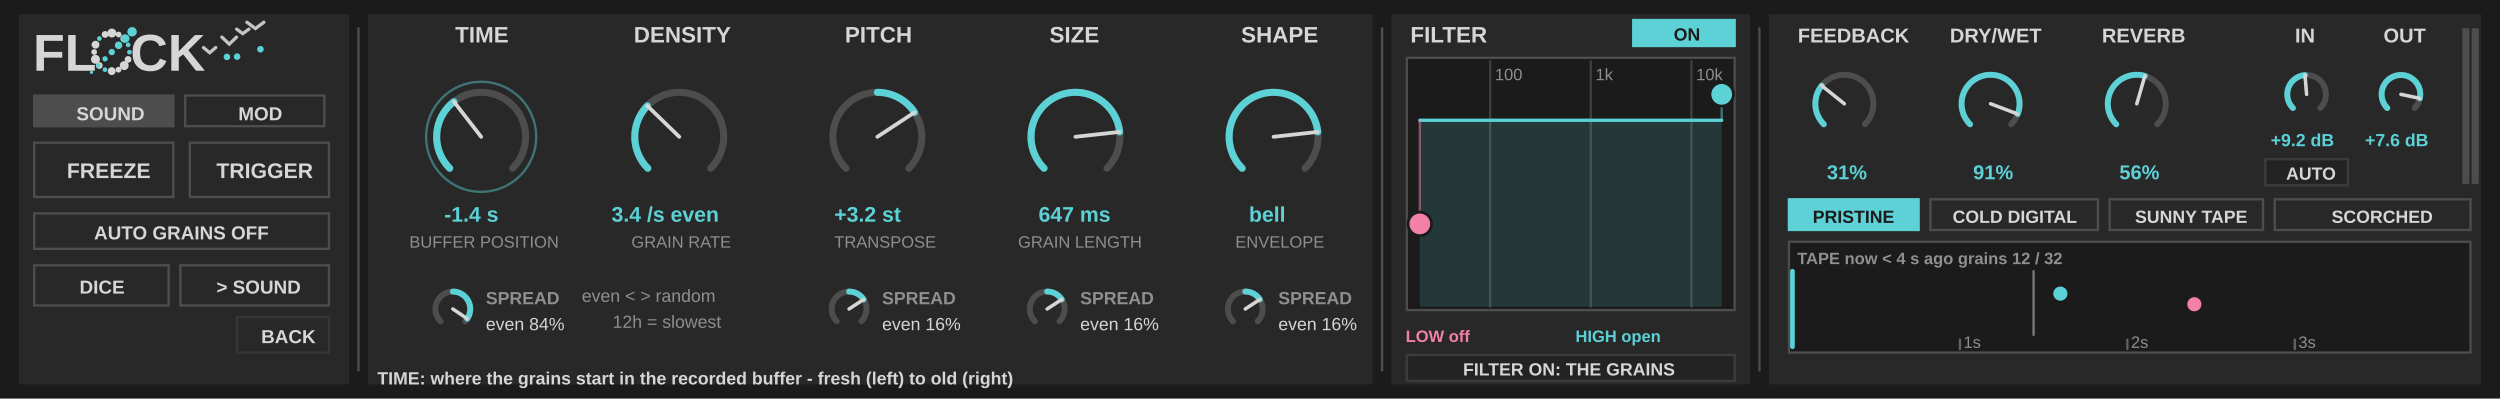
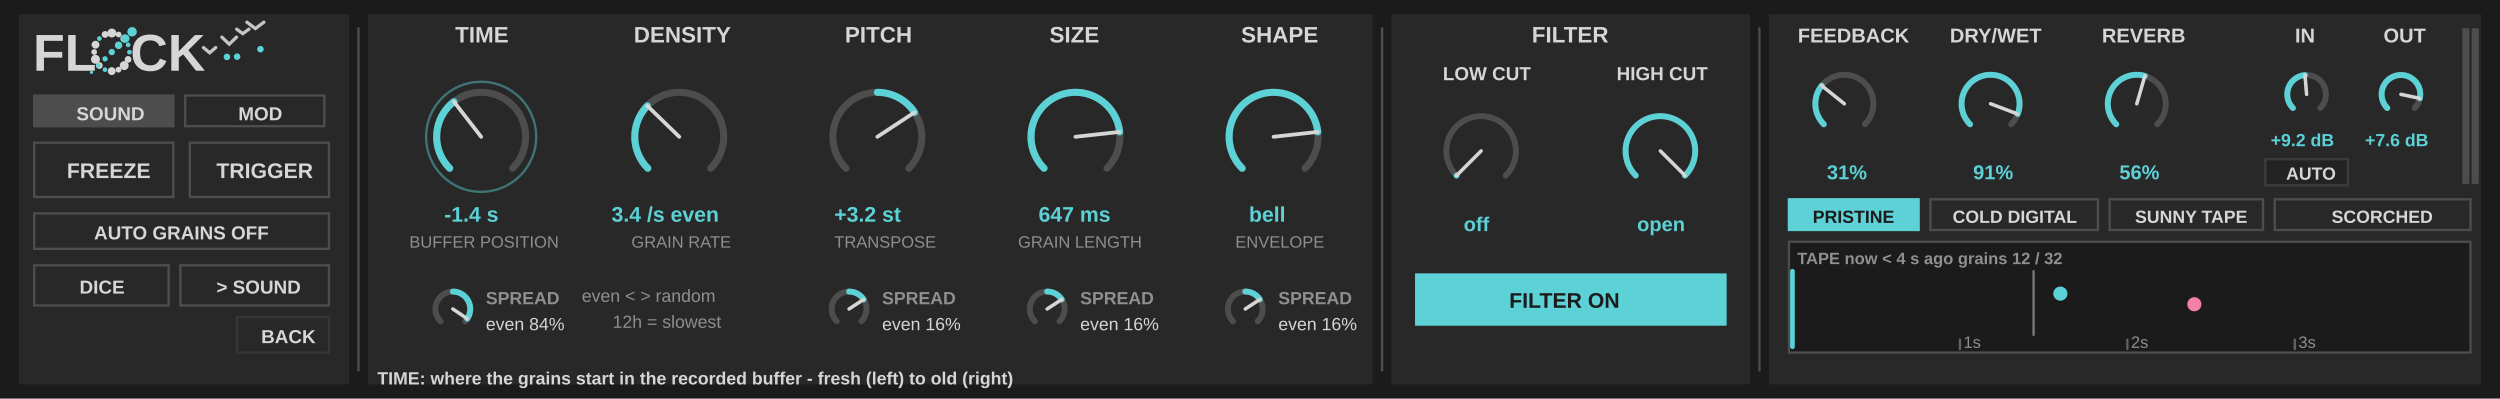
<svg xmlns="http://www.w3.org/2000/svg" width="1060" height="169" viewBox="0 0 1060 169">
  <defs />
  <path d="M0,0h1060v169h-1060Z" fill="rgba(27,27,27,1)" />
  <path d="M8,6h140v157h-140Z" fill="rgba(40,40,40,1)" />
  <path d="M156,6h426v157h-426Z" fill="rgba(40,40,40,1)" />
  <path d="M590,6h152v157h-152Z" fill="rgba(40,40,40,1)" />
  <path d="M750,6h302v157h-302Z" fill="rgba(40,40,40,1)" />
  <text x="14" y="30" font-family="Arial,Helvetica,sans-serif" font-size="22" font-weight="700" fill="rgba(214,214,214,1)">FL</text>
-   <path d="M53.88,22.115a1,1 0 1,0 2,0a1,1 0 1,0 -2,0" fill="rgba(92,209,214,1)" />
-   <path d="M52.848,25.204a1.45,1.45 0 1,0 2.9,0a1.45,1.45 0 1,0 -2.9,0" fill="rgba(214,214,214,1)" />
-   <path d="M50.766,27.817a1.9,1.9 0 1,0 3.8,0a1.9,1.9 0 1,0 -3.8,0" fill="rgba(214,214,214,1)" />
-   <path d="M49.007,29.557a1.225,1.225 0 1,0 2.45,0a1.225,1.225 0 1,0 -2.45,0" fill="rgba(214,214,214,1)" />
-   <path d="M45.692,30.158a1.675,1.675 0 1,0 3.35,0a1.675,1.675 0 1,0 -3.35,0" fill="rgba(214,214,214,1)" />
-   <path d="M43.507,29.53a1,1 0 1,0 2,0a1,1 0 1,0 -2,0" fill="rgba(92,209,214,1)" />
-   <path d="M40.638,27.767a1.45,1.45 0 1,0 2.9,0a1.45,1.45 0 1,0 -2.9,0" fill="rgba(214,214,214,1)" />
-   <path d="M38.577,25.139a1.9,1.9 0 1,0 3.8,0a1.9,1.9 0 1,0 -3.8,0" fill="rgba(214,214,214,1)" />
-   <path d="M38.695,22.045a1.225,1.225 0 1,0 2.45,0a1.225,1.225 0 1,0 -2.45,0" fill="rgba(214,214,214,1)" />
-   <path d="M38.827,18.956a1.675,1.675 0 1,0 3.35,0a1.675,1.675 0 1,0 -3.35,0" fill="rgba(214,214,214,1)" />
-   <path d="M41.134,16.343a1,1 0 1,0 2,0a1,1 0 1,0 -2,0" fill="rgba(92,209,214,1)" />
-   <path d="M43.118,14.603a1.45,1.45 0 1,0 2.9,0a1.45,1.45 0 1,0 -2.9,0" fill="rgba(214,214,214,1)" />
-   <path d="M45.533,14.002a1.9,1.9 0 1,0 3.8,0a1.9,1.9 0 1,0 -3.8,0" fill="rgba(214,214,214,1)" />
-   <path d="M49.068,14.63a1.225,1.225 0 1,0 2.45,0a1.225,1.225 0 1,0 -2.45,0" fill="rgba(214,214,214,1)" />
-   <path d="M51.037,16.393a1.675,1.675 0 1,0 3.35,0a1.675,1.675 0 1,0 -3.35,0" fill="rgba(214,214,214,1)" />
-   <path d="M53.323,19.021a1,1 0 1,0 2,0a1,1 0 1,0 -2,0" fill="rgba(92,209,214,1)" />
+   <path d="M53.88,22.112a1,1 0 1,0 2,0a1,1 0 1,0 -2,0" fill="rgba(92,209,214,1)" />
+   <path d="M52.849,25.201a1.45,1.45 0 1,0 2.9,0a1.45,1.45 0 1,0 -2.9,0" fill="rgba(214,214,214,1)" />
+   <path d="M50.768,27.815a1.9,1.9 0 1,0 3.8,0a1.9,1.9 0 1,0 -3.8,0" fill="rgba(214,214,214,1)" />
+   <path d="M49.01,29.556a1.225,1.225 0 1,0 2.45,0a1.225,1.225 0 1,0 -2.45,0" fill="rgba(214,214,214,1)" />
+   <path d="M45.696,30.158a1.675,1.675 0 1,0 3.35,0a1.675,1.675 0 1,0 -3.35,0" fill="rgba(214,214,214,1)" />
+   <path d="M43.51,29.531a1,1 0 1,0 2,0a1,1 0 1,0 -2,0" fill="rgba(92,209,214,1)" />
+   <path d="M40.64,27.77a1.45,1.45 0 1,0 2.9,0a1.45,1.45 0 1,0 -2.9,0" fill="rgba(214,214,214,1)" />
+   <path d="M38.578,25.142a1.9,1.9 0 1,0 3.8,0a1.9,1.9 0 1,0 -3.8,0" fill="rgba(214,214,214,1)" />
+   <path d="M38.695,22.048a1.225,1.225 0 1,0 2.45,0a1.225,1.225 0 1,0 -2.45,0" fill="rgba(214,214,214,1)" />
+   <path d="M38.826,18.959a1.675,1.675 0 1,0 3.35,0a1.675,1.675 0 1,0 -3.35,0" fill="rgba(214,214,214,1)" />
+   <path d="M41.132,16.345a1,1 0 1,0 2,0a1,1 0 1,0 -2,0" fill="rgba(92,209,214,1)" />
+   <path d="M43.115,14.604a1.45,1.45 0 1,0 2.9,0a1.45,1.45 0 1,0 -2.9,0" fill="rgba(214,214,214,1)" />
+   <path d="M45.529,14.002a1.9,1.9 0 1,0 3.8,0a1.9,1.9 0 1,0 -3.8,0" fill="rgba(214,214,214,1)" />
+   <path d="M49.065,14.629a1.225,1.225 0 1,0 2.45,0a1.225,1.225 0 1,0 -2.45,0" fill="rgba(214,214,214,1)" />
+   <path d="M51.035,16.39a1.675,1.675 0 1,0 3.35,0a1.675,1.675 0 1,0 -3.35,0" fill="rgba(214,214,214,1)" />
+   <path d="M53.322,19.018a1,1 0 1,0 2,0a1,1 0 1,0 -2,0" fill="rgba(92,209,214,1)" />
  <path d="M38.098,30.682a0.7,0.7 0 1,0 1.4,0a0.7,0.7 0 1,0 -1.4,0" fill="rgba(92,209,214,1)" />
  <path d="M40.749,27.815a0.917,0.917 0 1,0 1.833,0a0.917,0.917 0 1,0 -1.833,0" fill="rgba(92,209,214,1)" />
  <path d="M43.399,24.947a1.133,1.133 0 1,0 2.267,0a1.133,1.133 0 1,0 -2.267,0" fill="rgba(92,209,214,1)" />
  <path d="M46.05,22.08a1.35,1.35 0 1,0 2.7,0a1.35,1.35 0 1,0 -2.7,0" fill="rgba(92,209,214,1)" />
  <path d="M48.701,19.213a1.567,1.567 0 1,0 3.133,0a1.567,1.567 0 1,0 -3.133,0" fill="rgba(92,209,214,1)" />
  <path d="M51.351,16.345a1.783,1.783 0 1,0 3.567,0a1.783,1.783 0 1,0 -3.567,0" fill="rgba(92,209,214,1)" />
  <path d="M54.002,13.478a2,2 0 1,0 4,0a2,2 0 1,0 -4,0" fill="rgba(92,209,214,1)" />
  <text x="55.28" y="30" font-family="Arial,Helvetica,sans-serif" font-size="22" font-weight="700" fill="rgba(214,214,214,1)">CK</text>
-   <path d="M86.281,20.163L88.881,22.356L91.481,20.163" fill="none" stroke="rgba(214,214,214,0.9)" stroke-width="1.4" stroke-linecap="round" />
-   <path d="M94.088,15.741L97.188,18.713L100.288,15.741" fill="none" stroke="rgba(214,214,214,0.9)" stroke-width="1.4" stroke-linecap="round" />
-   <path d="M94.819,24.127a1.4,1.4 0 1,0 2.8,0a1.4,1.4 0 1,0 -2.8,0" fill="rgba(92,209,214,1)" />
-   <path d="M100.345,12.349L102.945,14.263L105.545,12.349" fill="none" stroke="rgba(214,214,214,0.9)" stroke-width="1.4" stroke-linecap="round" />
-   <path d="M99.138,24.02a1.4,1.4 0 1,0 2.8,0a1.4,1.4 0 1,0 -2.8,0" fill="rgba(92,209,214,1)" />
-   <path d="M104.691,9.428L108.291,12.102L111.891,9.428" fill="none" stroke="rgba(214,214,214,0.9)" stroke-width="1.4" stroke-linecap="round" />
-   <path d="M109.031,20.87a1.4,1.4 0 1,0 2.8,0a1.4,1.4 0 1,0 -2.8,0" fill="rgba(92,209,214,1)" />
+   <path d="M86.273,20.176L88.873,22.357L91.473,20.176" fill="none" stroke="rgba(214,214,214,0.9)" stroke-width="1.4" stroke-linecap="round" />
+   <path d="M94.084,15.742L97.184,18.72L100.284,15.742" fill="none" stroke="rgba(214,214,214,0.9)" stroke-width="1.4" stroke-linecap="round" />
+   <path d="M94.823,24.138a1.4,1.4 0 1,0 2.8,0a1.4,1.4 0 1,0 -2.8,0" fill="rgba(92,209,214,1)" />
+   <path d="M100.354,12.369L102.954,14.272L105.554,12.369" fill="none" stroke="rgba(214,214,214,0.9)" stroke-width="1.4" stroke-linecap="round" />
+   <path d="M99.143,24.023a1.4,1.4 0 1,0 2.8,0a1.4,1.4 0 1,0 -2.8,0" fill="rgba(92,209,214,1)" />
+   <path d="M104.688,9.408L108.288,12.098L111.888,9.408" fill="none" stroke="rgba(214,214,214,0.9)" stroke-width="1.4" stroke-linecap="round" />
+   <path d="M109.023,20.86a1.4,1.4 0 1,0 2.8,0a1.4,1.4 0 1,0 -2.8,0" fill="rgba(92,209,214,1)" />
  <path d="M14,40h60v14h-60Z" fill="rgba(77,77,77,1)" />
  <text x="32.4" y="51" font-family="Arial,Helvetica,sans-serif" font-size="8" font-weight="700" fill="rgba(214,214,214,1)">SOUND</text>
  <path d="M78.5,40.5h59v13h-59Z" fill="none" stroke="rgba(77,77,77,1)" stroke-width="1" stroke-linecap="round" />
  <text x="101.04" y="51" font-family="Arial,Helvetica,sans-serif" font-size="8" font-weight="700" fill="rgba(214,214,214,1)">MOD</text>
  <path d="M14,60h60v24h-60Z" fill="rgba(40,40,40,1)" />
  <path d="M14.5,60.5h59v23h-59Z" fill="none" stroke="rgba(77,77,77,1)" stroke-width="1" stroke-linecap="round" />
  <text x="28.34" y="75.5" font-family="Arial,Helvetica,sans-serif" font-size="9" font-weight="700" fill="rgba(214,214,214,1)">FREEZE</text>
  <path d="M80,60h60v24h-60Z" fill="rgba(40,40,40,1)" />
  <path d="M80.5,60.5h59v23h-59Z" fill="none" stroke="rgba(77,77,77,1)" stroke-width="1" stroke-linecap="round" />
  <text x="91.73" y="75.5" font-family="Arial,Helvetica,sans-serif" font-size="9" font-weight="700" fill="rgba(214,214,214,1)">TRIGGER</text>
  <path d="M14,90h126v16h-126Z" fill="rgba(40,40,40,1)" />
  <path d="M14.5,90.5h125v15h-125Z" fill="none" stroke="rgba(77,77,77,1)" stroke-width="1" stroke-linecap="round" />
  <text x="39.88" y="101.5" font-family="Arial,Helvetica,sans-serif" font-size="8" font-weight="700" fill="rgba(214,214,214,1)">AUTO GRAINS  OFF</text>
  <path d="M14,112h58v18h-58Z" fill="rgba(40,40,40,1)" />
  <path d="M14.5,112.5h57v17h-57Z" fill="none" stroke="rgba(77,77,77,1)" stroke-width="1" stroke-linecap="round" />
  <text x="33.72" y="124.5" font-family="Arial,Helvetica,sans-serif" font-size="8" font-weight="700" fill="rgba(214,214,214,1)">DICE</text>
  <path d="M76,112h64v18h-64Z" fill="rgba(40,40,40,1)" />
  <path d="M76.5,112.5h63v17h-63Z" fill="none" stroke="rgba(77,77,77,1)" stroke-width="1" stroke-linecap="round" />
  <text x="91.76" y="124.5" font-family="Arial,Helvetica,sans-serif" font-size="8" font-weight="700" fill="rgba(214,214,214,1)">&gt; SOUND</text>
  <text x="16" y="145" font-family="Arial,Helvetica,sans-serif" font-size="8" font-weight="700" fill="rgba(92,209,214,1)" />
  <path d="M100,134h40v16h-40Z" fill="rgba(40,40,40,0.35)" />
  <path d="M100.5,134.5h39v15h-39Z" fill="none" stroke="rgba(77,77,77,0.35)" stroke-width="1" stroke-linecap="round" />
  <text x="110.72" y="145.5" font-family="Arial,Helvetica,sans-serif" font-size="8" font-weight="700" fill="rgba(214,214,214,1)">BACK</text>
  <path d="M152,12L152,157" fill="none" stroke="rgba(77,77,77,1)" stroke-width="1" stroke-linecap="round" />
  <text x="192.98" y="18" font-family="Arial,Helvetica,sans-serif" font-size="9.5" font-weight="700" fill="rgba(214,214,214,1)">TIME</text>
  <path d="M190.664,71.336L189.642,70.229L188.712,69.045L187.88,67.79L187.15,66.473L186.528,65.101L186.017,63.685L185.621,62.232L185.342,60.752L185.182,59.254L185.142,57.749L185.222,56.245L185.422,54.752L185.74,53.281L186.175,51.839L186.723,50.436L187.382,49.082L188.146,47.784L189.012,46.552L189.973,45.393L191.024,44.314L192.157,43.322L193.366,42.424L194.643,41.625L195.979,40.931L197.366,40.345L198.796,39.872L200.259,39.515L201.746,39.275L203.247,39.155L204.753,39.155L206.254,39.275L207.741,39.515L209.204,39.872L210.634,40.345L212.021,40.931L213.357,41.625L214.634,42.424L215.843,43.322L216.976,44.314L218.027,45.393L218.988,46.552L219.854,47.784L220.618,49.082L221.277,50.436L221.825,51.839L222.26,53.281L222.578,54.752L222.778,56.245L222.858,57.749L222.818,59.254L222.658,60.752L222.379,62.232L221.983,63.685L221.472,65.101L220.85,66.473L220.12,67.79L219.288,69.045L218.358,70.229L217.336,71.336" fill="none" stroke="rgba(77,77,77,1)" stroke-width="2.99" stroke-linecap="round" />
  <path d="M190.664,71.336L189.676,70.269L188.774,69.129L187.962,67.923L187.245,66.658L186.628,65.342L186.114,63.982L185.706,62.586L185.407,61.163L185.219,59.721L185.142,58.269L185.177,56.816L185.324,55.369L185.583,53.938L185.95,52.532L186.425,51.157L187.004,49.824L187.685,48.539L188.462,47.31L189.332,46.145L190.289,45.05L191.327,44.032L192.441,43.098" fill="none" stroke="rgba(92,209,214,1)" stroke-width="2.99" stroke-linecap="round" />
  <path d="M204,58L192.441,43.098" fill="none" stroke="rgba(214,214,214,1)" stroke-width="1.61" stroke-linecap="round" />
  <path d="M180.65,58a23.35,23.35 0 1,0 46.7,0a23.35,23.35 0 1,0 -46.7,0" fill="none" stroke="rgba(92,209,214,0.45)" stroke-width="1" stroke-linecap="round" />
  <text x="188.34" y="94" font-family="Arial,Helvetica,sans-serif" font-size="9" font-weight="700" fill="rgba(92,209,214,1)">-1.4 s</text>
  <text x="173.55" y="105" font-family="Arial,Helvetica,sans-serif" font-size="7" font-weight="400" fill="rgba(143,143,143,1)">BUFFER POSITION</text>
  <path d="M186.782,136.218L186.382,135.785L186.018,135.322L185.692,134.831L185.407,134.315L185.163,133.779L184.963,133.224L184.808,132.656L184.699,132.077L184.636,131.491L184.621,130.902L184.652,130.313L184.73,129.729L184.855,129.153L185.025,128.589L185.24,128.04L185.497,127.51L185.796,127.003L186.135,126.52L186.511,126.067L186.922,125.644L187.366,125.256L187.839,124.905L188.338,124.592L188.861,124.321L189.404,124.092L189.964,123.906L190.536,123.767L191.118,123.673L191.705,123.626L192.295,123.626L192.882,123.673L193.464,123.767L194.036,123.906L194.596,124.092L195.139,124.321L195.662,124.592L196.161,124.905L196.634,125.256L197.078,125.644L197.489,126.067L197.865,126.52L198.204,127.003L198.503,127.51L198.76,128.04L198.975,128.589L199.145,129.153L199.27,129.729L199.348,130.313L199.379,130.902L199.364,131.491L199.301,132.077L199.192,132.656L199.037,133.224L198.837,133.779L198.593,134.315L198.308,134.831L197.982,135.322L197.618,135.785L197.218,136.218" fill="none" stroke="rgba(77,77,77,1)" stroke-width="2.5" stroke-linecap="round" />
  <path d="M192,123.62L192.571,123.642L193.138,123.708L193.699,123.818L194.249,123.971L194.786,124.166L195.306,124.402L195.806,124.677L196.284,124.991L196.736,125.34L197.16,125.723L197.552,126.138L197.912,126.582L198.236,127.053L198.522,127.547L198.77,128.061L198.977,128.594L199.142,129.141L199.264,129.699L199.343,130.264L199.378,130.834L199.369,131.406L199.315,131.974L199.218,132.537L199.078,133.091L198.895,133.632L198.671,134.157L198.406,134.664L198.104,135.148" fill="none" stroke="rgba(92,209,214,1)" stroke-width="2.5" stroke-linecap="round" />
  <path d="M192,131L198.104,135.148" fill="none" stroke="rgba(214,214,214,1)" stroke-width="1.5" stroke-linecap="round" />
  <text x="206" y="129" font-family="Arial,Helvetica,sans-serif" font-size="7.5" font-weight="700" fill="rgba(143,143,143,1)">SPREAD</text>
  <text x="206" y="140" font-family="Arial,Helvetica,sans-serif" font-size="7.5" font-weight="400" fill="rgba(214,214,214,1)">even 84%</text>
  <text x="268.715" y="18" font-family="Arial,Helvetica,sans-serif" font-size="9.5" font-weight="700" fill="rgba(214,214,214,1)">DENSITY</text>
  <path d="M274.664,71.336L273.642,70.229L272.712,69.045L271.88,67.79L271.15,66.473L270.528,65.101L270.017,63.685L269.621,62.232L269.342,60.752L269.182,59.254L269.142,57.749L269.222,56.245L269.422,54.752L269.74,53.281L270.175,51.839L270.723,50.436L271.382,49.082L272.146,47.784L273.012,46.552L273.973,45.393L275.024,44.314L276.157,43.322L277.366,42.424L278.643,41.625L279.979,40.931L281.366,40.345L282.796,39.872L284.259,39.515L285.746,39.275L287.247,39.155L288.753,39.155L290.254,39.275L291.741,39.515L293.204,39.872L294.634,40.345L296.021,40.931L297.357,41.625L298.634,42.424L299.843,43.322L300.976,44.314L302.027,45.393L302.988,46.552L303.854,47.784L304.618,49.082L305.277,50.436L305.825,51.839L306.26,53.281L306.578,54.752L306.778,56.245L306.858,57.749L306.818,59.254L306.658,60.752L306.379,62.232L305.983,63.685L305.472,65.101L304.85,66.473L304.12,67.79L303.288,69.045L302.358,70.229L301.336,71.336" fill="none" stroke="rgba(77,77,77,1)" stroke-width="2.99" stroke-linecap="round" />
  <path d="M274.664,71.336L273.668,70.26L272.759,69.11L271.942,67.892L271.223,66.615L270.604,65.286L270.091,63.913L269.686,62.504L269.391,61.067L269.209,59.613L269.141,58.148L269.186,56.683L269.345,55.225L269.617,53.785L270,52.37L270.492,50.988L271.089,49.65L271.789,48.361L272.587,47.131L273.478,45.967L274.456,44.875" fill="none" stroke="rgba(92,209,214,1)" stroke-width="2.99" stroke-linecap="round" />
  <path d="M288,58L274.456,44.875" fill="none" stroke="rgba(214,214,214,1)" stroke-width="1.61" stroke-linecap="round" />
  <text x="259.29" y="94" font-family="Arial,Helvetica,sans-serif" font-size="9" font-weight="700" fill="rgba(92,209,214,1)">3.4 /s even</text>
  <text x="267.7" y="105" font-family="Arial,Helvetica,sans-serif" font-size="7" font-weight="400" fill="rgba(143,143,143,1)">GRAIN RATE</text>
  <text x="246.675" y="128" font-family="Arial,Helvetica,sans-serif" font-size="7.5" font-weight="400" fill="rgba(143,143,143,1)">even  &lt;   &gt;  random</text>
  <text x="259.725" y="139" font-family="Arial,Helvetica,sans-serif" font-size="7.5" font-weight="400" fill="rgba(143,143,143,1)">12h = slowest</text>
  <text x="358.225" y="18" font-family="Arial,Helvetica,sans-serif" font-size="9.5" font-weight="700" fill="rgba(214,214,214,1)">PITCH</text>
  <path d="M358.664,71.336L357.642,70.229L356.712,69.045L355.88,67.79L355.15,66.473L354.528,65.101L354.017,63.685L353.621,62.232L353.342,60.752L353.182,59.254L353.142,57.749L353.222,56.245L353.422,54.752L353.74,53.281L354.175,51.839L354.723,50.436L355.382,49.082L356.146,47.784L357.012,46.552L357.973,45.393L359.024,44.314L360.157,43.322L361.366,42.424L362.643,41.625L363.979,40.931L365.366,40.345L366.796,39.872L368.259,39.515L369.746,39.275L371.247,39.155L372.753,39.155L374.254,39.275L375.741,39.515L377.204,39.872L378.634,40.345L380.021,40.931L381.357,41.625L382.634,42.424L383.843,43.322L384.976,44.314L386.027,45.393L386.988,46.552L387.854,47.784L388.618,49.082L389.277,50.436L389.825,51.839L390.26,53.281L390.578,54.752L390.778,56.245L390.858,57.749L390.818,59.254L390.658,60.752L390.379,62.232L389.983,63.685L389.472,65.101L388.85,66.473L388.12,67.79L387.288,69.045L386.358,70.229L385.336,71.336" fill="none" stroke="rgba(77,77,77,1)" stroke-width="2.99" stroke-linecap="round" />
  <path d="M372,39.14L373.434,39.195L374.86,39.358L376.27,39.63L377.654,40.008L379.006,40.49L380.318,41.073L381.581,41.755L382.789,42.53L383.934,43.396L385.01,44.346L386.011,45.375L386.93,46.477L387.763,47.645" fill="none" stroke="rgba(92,209,214,1)" stroke-width="2.99" stroke-linecap="round" />
  <path d="M372,58L387.763,47.645" fill="none" stroke="rgba(214,214,214,1)" stroke-width="1.61" stroke-linecap="round" />
  <text x="353.73" y="94" font-family="Arial,Helvetica,sans-serif" font-size="9" font-weight="700" fill="rgba(92,209,214,1)">+3.2 st</text>
  <text x="353.73" y="105" font-family="Arial,Helvetica,sans-serif" font-size="7" font-weight="400" fill="rgba(143,143,143,1)">TRANSPOSE</text>
  <path d="M354.782,136.218L354.382,135.785L354.018,135.322L353.692,134.831L353.407,134.315L353.163,133.779L352.963,133.224L352.808,132.656L352.699,132.077L352.636,131.491L352.621,130.902L352.652,130.313L352.73,129.729L352.855,129.153L353.025,128.589L353.24,128.04L353.497,127.51L353.796,127.003L354.135,126.52L354.511,126.067L354.922,125.644L355.366,125.256L355.839,124.905L356.338,124.592L356.861,124.321L357.404,124.092L357.964,123.906L358.536,123.767L359.118,123.673L359.705,123.626L360.295,123.626L360.882,123.673L361.464,123.767L362.036,123.906L362.596,124.092L363.139,124.321L363.662,124.592L364.161,124.905L364.634,125.256L365.078,125.644L365.489,126.067L365.865,126.52L366.204,127.003L366.503,127.51L366.76,128.04L366.975,128.589L367.145,129.153L367.27,129.729L367.348,130.313L367.379,130.902L367.364,131.491L367.301,132.077L367.192,132.656L367.037,133.224L366.837,133.779L366.593,134.315L366.308,134.831L365.982,135.322L365.618,135.785L365.218,136.218" fill="none" stroke="rgba(77,77,77,1)" stroke-width="2.5" stroke-linecap="round" />
  <path d="M360,123.62L360.561,123.641L361.119,123.705L361.671,123.812L362.213,123.959L362.742,124.148L363.255,124.376L363.749,124.643L364.222,124.947L364.67,125.285L365.091,125.657L365.482,126.06L365.842,126.491L366.168,126.948" fill="none" stroke="rgba(92,209,214,1)" stroke-width="2.5" stroke-linecap="round" />
  <path d="M360,131L366.168,126.948" fill="none" stroke="rgba(214,214,214,1)" stroke-width="1.5" stroke-linecap="round" />
  <text x="374" y="129" font-family="Arial,Helvetica,sans-serif" font-size="7.5" font-weight="700" fill="rgba(143,143,143,1)">SPREAD</text>
  <text x="374" y="140" font-family="Arial,Helvetica,sans-serif" font-size="7.5" font-weight="400" fill="rgba(214,214,214,1)">even 16%</text>
  <text x="444.98" y="18" font-family="Arial,Helvetica,sans-serif" font-size="9.5" font-weight="700" fill="rgba(214,214,214,1)">SIZE</text>
  <path d="M442.664,71.336L441.642,70.229L440.712,69.045L439.88,67.79L439.15,66.473L438.528,65.101L438.017,63.685L437.621,62.232L437.342,60.752L437.182,59.254L437.142,57.749L437.222,56.245L437.422,54.752L437.74,53.281L438.175,51.839L438.723,50.436L439.382,49.082L440.146,47.784L441.012,46.552L441.973,45.393L443.024,44.314L444.157,43.322L445.366,42.424L446.643,41.625L447.979,40.931L449.366,40.345L450.796,39.872L452.259,39.515L453.746,39.275L455.247,39.155L456.753,39.155L458.254,39.275L459.741,39.515L461.204,39.872L462.634,40.345L464.021,40.931L465.357,41.625L466.634,42.424L467.843,43.322L468.976,44.314L470.027,45.393L470.988,46.552L471.854,47.784L472.618,49.082L473.277,50.436L473.825,51.839L474.26,53.281L474.578,54.752L474.778,56.245L474.858,57.749L474.818,59.254L474.658,60.752L474.379,62.232L473.983,63.685L473.472,65.101L472.85,66.473L472.12,67.79L471.288,69.045L470.358,70.229L469.336,71.336" fill="none" stroke="rgba(77,77,77,1)" stroke-width="2.99" stroke-linecap="round" />
  <path d="M442.664,71.336L441.647,70.235L440.72,69.056L439.89,67.807L439.162,66.496L438.54,65.132L438.029,63.722L437.631,62.277L437.35,60.804L437.186,59.314L437.141,57.815L437.215,56.317L437.408,54.83L437.719,53.364L438.145,51.926L438.684,50.527L439.332,49.175L440.086,47.879L440.94,46.646L441.89,45.486L442.928,44.405L444.05,43.409L445.246,42.506L446.511,41.701L447.836,40.999L449.212,40.404L450.632,39.92L452.085,39.551L453.563,39.298L455.056,39.164L456.555,39.148L458.051,39.252L459.534,39.474L460.995,39.813L462.423,40.268L463.812,40.834L465.151,41.509L466.432,42.288L467.647,43.166L468.789,44.138L469.849,45.198L470.823,46.338L471.702,47.553L472.482,48.833L473.158,50.171L473.726,51.559L474.182,52.988L474.522,54.448L474.746,55.93" fill="none" stroke="rgba(92,209,214,1)" stroke-width="2.99" stroke-linecap="round" />
  <path d="M456,58L474.746,55.93" fill="none" stroke="rgba(214,214,214,1)" stroke-width="1.61" stroke-linecap="round" />
  <text x="440.34" y="94" font-family="Arial,Helvetica,sans-serif" font-size="9" font-weight="700" fill="rgba(92,209,214,1)">647 ms</text>
  <text x="431.64" y="105" font-family="Arial,Helvetica,sans-serif" font-size="7" font-weight="400" fill="rgba(143,143,143,1)">GRAIN LENGTH</text>
  <path d="M438.782,136.218L438.382,135.785L438.018,135.322L437.692,134.831L437.407,134.315L437.163,133.779L436.963,133.224L436.808,132.656L436.699,132.077L436.636,131.491L436.621,130.902L436.652,130.313L436.73,129.729L436.855,129.153L437.025,128.589L437.24,128.04L437.497,127.51L437.796,127.003L438.135,126.52L438.511,126.067L438.922,125.644L439.366,125.256L439.839,124.905L440.338,124.592L440.861,124.321L441.404,124.092L441.964,123.906L442.536,123.767L443.118,123.673L443.705,123.626L444.295,123.626L444.882,123.673L445.464,123.767L446.036,123.906L446.596,124.092L447.139,124.321L447.662,124.592L448.161,124.905L448.634,125.256L449.078,125.644L449.489,126.067L449.865,126.52L450.204,127.003L450.503,127.51L450.76,128.04L450.975,128.589L451.145,129.153L451.27,129.729L451.348,130.313L451.379,130.902L451.364,131.491L451.301,132.077L451.192,132.656L451.037,133.224L450.837,133.779L450.593,134.315L450.308,134.831L449.982,135.322L449.618,135.785L449.218,136.218" fill="none" stroke="rgba(77,77,77,1)" stroke-width="2.5" stroke-linecap="round" />
  <path d="M444,123.62L444.561,123.641L445.119,123.705L445.671,123.812L446.213,123.959L446.742,124.148L447.255,124.376L447.749,124.643L448.222,124.947L448.67,125.285L449.091,125.657L449.482,126.06L449.842,126.491L450.168,126.948" fill="none" stroke="rgba(92,209,214,1)" stroke-width="2.5" stroke-linecap="round" />
  <path d="M444,131L450.168,126.948" fill="none" stroke="rgba(214,214,214,1)" stroke-width="1.5" stroke-linecap="round" />
  <text x="458" y="129" font-family="Arial,Helvetica,sans-serif" font-size="7.5" font-weight="700" fill="rgba(143,143,143,1)">SPREAD</text>
  <text x="458" y="140" font-family="Arial,Helvetica,sans-serif" font-size="7.5" font-weight="400" fill="rgba(214,214,214,1)">even 16%</text>
  <text x="526.225" y="18" font-family="Arial,Helvetica,sans-serif" font-size="9.5" font-weight="700" fill="rgba(214,214,214,1)">SHAPE</text>
  <path d="M526.664,71.336L525.642,70.229L524.712,69.045L523.88,67.79L523.15,66.473L522.528,65.101L522.017,63.685L521.621,62.232L521.342,60.752L521.182,59.254L521.142,57.749L521.222,56.245L521.422,54.752L521.74,53.281L522.175,51.839L522.723,50.436L523.382,49.082L524.146,47.784L525.012,46.552L525.973,45.393L527.024,44.314L528.157,43.322L529.366,42.424L530.643,41.625L531.979,40.931L533.366,40.345L534.796,39.872L536.259,39.515L537.746,39.275L539.247,39.155L540.753,39.155L542.254,39.275L543.741,39.515L545.204,39.872L546.634,40.345L548.021,40.931L549.357,41.625L550.634,42.424L551.843,43.322L552.976,44.314L554.027,45.393L554.988,46.552L555.854,47.784L556.618,49.082L557.277,50.436L557.825,51.839L558.26,53.281L558.578,54.752L558.778,56.245L558.858,57.749L558.818,59.254L558.658,60.752L558.379,62.232L557.983,63.685L557.472,65.101L556.85,66.473L556.12,67.79L555.288,69.045L554.358,70.229L553.336,71.336" fill="none" stroke="rgba(77,77,77,1)" stroke-width="2.99" stroke-linecap="round" />
  <path d="M526.664,71.336L525.647,70.235L524.72,69.056L523.89,67.807L523.162,66.496L522.54,65.132L522.029,63.722L521.631,62.277L521.35,60.804L521.186,59.314L521.141,57.815L521.215,56.317L521.408,54.83L521.719,53.364L522.145,51.926L522.684,50.527L523.332,49.175L524.086,47.879L524.94,46.646L525.89,45.486L526.928,44.405L528.05,43.409L529.246,42.506L530.511,41.701L531.836,40.999L533.212,40.404L534.632,39.92L536.085,39.551L537.563,39.298L539.056,39.164L540.555,39.148L542.051,39.252L543.534,39.474L544.995,39.813L546.423,40.268L547.812,40.834L549.151,41.509L550.432,42.288L551.647,43.166L552.789,44.138L553.849,45.198L554.823,46.338L555.702,47.553L556.482,48.833L557.158,50.171L557.726,51.559L558.182,52.988L558.522,54.448L558.746,55.93" fill="none" stroke="rgba(92,209,214,1)" stroke-width="2.99" stroke-linecap="round" />
  <path d="M540,58L558.746,55.93" fill="none" stroke="rgba(214,214,214,1)" stroke-width="1.61" stroke-linecap="round" />
  <text x="529.56" y="94" font-family="Arial,Helvetica,sans-serif" font-size="9" font-weight="700" fill="rgba(92,209,214,1)">bell</text>
  <text x="523.76" y="105" font-family="Arial,Helvetica,sans-serif" font-size="7" font-weight="400" fill="rgba(143,143,143,1)">ENVELOPE</text>
  <path d="M522.782,136.218L522.382,135.785L522.018,135.322L521.692,134.831L521.407,134.315L521.163,133.779L520.963,133.224L520.808,132.656L520.699,132.077L520.636,131.491L520.621,130.902L520.652,130.313L520.73,129.729L520.855,129.153L521.025,128.589L521.24,128.04L521.497,127.51L521.796,127.003L522.135,126.52L522.511,126.067L522.922,125.644L523.366,125.256L523.839,124.905L524.338,124.592L524.861,124.321L525.404,124.092L525.964,123.906L526.536,123.767L527.118,123.673L527.705,123.626L528.295,123.626L528.882,123.673L529.464,123.767L530.036,123.906L530.596,124.092L531.139,124.321L531.662,124.592L532.161,124.905L532.634,125.256L533.078,125.644L533.489,126.067L533.865,126.52L534.204,127.003L534.503,127.51L534.76,128.04L534.975,128.589L535.145,129.153L535.27,129.729L535.348,130.313L535.379,130.902L535.364,131.491L535.301,132.077L535.192,132.656L535.037,133.224L534.837,133.779L534.593,134.315L534.308,134.831L533.982,135.322L533.618,135.785L533.218,136.218" fill="none" stroke="rgba(77,77,77,1)" stroke-width="2.5" stroke-linecap="round" />
  <path d="M528,123.62L528.561,123.641L529.119,123.705L529.671,123.812L530.213,123.959L530.742,124.148L531.255,124.376L531.749,124.643L532.222,124.947L532.67,125.285L533.091,125.657L533.482,126.06L533.842,126.491L534.168,126.948" fill="none" stroke="rgba(92,209,214,1)" stroke-width="2.5" stroke-linecap="round" />
  <path d="M528,131L534.168,126.948" fill="none" stroke="rgba(214,214,214,1)" stroke-width="1.5" stroke-linecap="round" />
  <text x="542" y="129" font-family="Arial,Helvetica,sans-serif" font-size="7.5" font-weight="700" fill="rgba(143,143,143,1)">SPREAD</text>
  <text x="542" y="140" font-family="Arial,Helvetica,sans-serif" font-size="7.5" font-weight="400" fill="rgba(214,214,214,1)">even 16%</text>
  <path d="M586,12L586,157" fill="none" stroke="rgba(77,77,77,1)" stroke-width="1" stroke-linecap="round" />
-   <text x="598" y="18" font-family="Arial,Helvetica,sans-serif" font-size="9.5" font-weight="700" fill="rgba(214,214,214,1)">FILTER</text>
-   <path d="M692,8h44v12h-44Z" fill="rgba(92,209,214,1)" />
-   <text x="709.65" y="17.2" font-family="Arial,Helvetica,sans-serif" font-size="7.5" font-weight="700" fill="rgba(27,27,27,1)">ON</text>
-   <path d="M596,24h140v108h-140Z" fill="rgba(27,27,27,1)" />
-   <path d="M596.5,24.5h139v107h-139Z" fill="none" stroke="rgba(77,77,77,1)" stroke-width="1" stroke-linecap="round" />
-   <path d="M631.823,26L631.823,130" fill="none" stroke="rgba(77,77,77,0.7)" stroke-width="1" stroke-linecap="round" />
-   <text x="633.823" y="34" font-family="Arial,Helvetica,sans-serif" font-size="7" font-weight="400" fill="rgba(143,143,143,1)">100</text>
-   <path d="M674.489,26L674.489,130" fill="none" stroke="rgba(77,77,77,0.7)" stroke-width="1" stroke-linecap="round" />
-   <text x="676.489" y="34" font-family="Arial,Helvetica,sans-serif" font-size="7" font-weight="400" fill="rgba(143,143,143,1)">1k</text>
-   <path d="M717.156,26L717.156,130" fill="none" stroke="rgba(77,77,77,0.7)" stroke-width="1" stroke-linecap="round" />
-   <text x="719.156" y="34" font-family="Arial,Helvetica,sans-serif" font-size="7" font-weight="400" fill="rgba(143,143,143,1)">10k</text>
-   <path d="M602,130L602,51L604.667,51L607.333,51L610,51L612.667,51L615.333,51L618,51L620.667,51L623.333,51L626,51L628.667,51L631.333,51L634,51L636.667,51L639.333,51L642,51L644.667,51L647.333,51L650,51L652.667,51L655.333,51L658,51L660.667,51L663.333,51L666,51L668.667,51L671.333,51L674,51L676.667,51L679.333,51L682,51L684.667,51L687.333,51L690,51L692.667,51L695.333,51L698,51L700.667,51L703.333,51L706,51L708.667,51L711.333,51L714,51L716.667,51L719.333,51L722,51L724.667,51L727.333,51L730,51L730,130" fill="rgba(92,209,214,0.16)" />
-   <path d="M602,51L604.667,51L607.333,51L610,51L612.667,51L615.333,51L618,51L620.667,51L623.333,51L626,51L628.667,51L631.333,51L634,51L636.667,51L639.333,51L642,51L644.667,51L647.333,51L650,51L652.667,51L655.333,51L658,51L660.667,51L663.333,51L666,51L668.667,51L671.333,51L674,51L676.667,51L679.333,51L682,51L684.667,51L687.333,51L690,51L692.667,51L695.333,51L698,51L700.667,51L703.333,51L706,51L708.667,51L711.333,51L714,51L716.667,51L719.333,51L722,51L724.667,51L727.333,51L730,51" fill="none" stroke="rgba(92,209,214,1)" stroke-width="1.4" stroke-linecap="round" />
-   <path d="M602,94.94L602,51" fill="none" stroke="rgba(242,128,168,0.5)" stroke-width="1" stroke-linecap="round" />
-   <path d="M730,40L730,51" fill="none" stroke="rgba(92,209,214,0.5)" stroke-width="1" stroke-linecap="round" />
-   <path d="M597,94.94a5,5 0 1,0 10,0a5,5 0 1,0 -10,0" fill="rgba(242,128,168,1)" />
-   <path d="M597,94.94a5,5 0 1,0 10,0a5,5 0 1,0 -10,0" fill="none" stroke="rgba(27,27,27,1)" stroke-width="1.2" stroke-linecap="round" />
-   <path d="M725,40a5,5 0 1,0 10,0a5,5 0 1,0 -10,0" fill="rgba(92,209,214,1)" />
-   <path d="M725,40a5,5 0 1,0 10,0a5,5 0 1,0 -10,0" fill="none" stroke="rgba(27,27,27,1)" stroke-width="1.2" stroke-linecap="round" />
-   <text x="596" y="145" font-family="Arial,Helvetica,sans-serif" font-size="7" font-weight="700" fill="rgba(242,128,168,1)">LOW off</text>
-   <text x="668" y="145" font-family="Arial,Helvetica,sans-serif" font-size="7" font-weight="700" fill="rgba(92,209,214,1)">HIGH open</text>
-   <path d="M596.5,150.5h139v11h-139Z" fill="none" stroke="rgba(77,77,77,1)" stroke-width="1" stroke-linecap="round" />
-   <path d="M596,150h140v12h-140Z" fill="rgba(27,27,27,0.35)" />
-   <text x="620.325" y="159.2" font-family="Arial,Helvetica,sans-serif" font-size="7.5" font-weight="700" fill="rgba(214,214,214,1)">FILTER ON: THE GRAINS</text>
+   <text x="649.47" y="18" font-family="Arial,Helvetica,sans-serif" font-size="9.5" font-weight="700" fill="rgba(214,214,214,1)">FILTER</text>
+   <text x="611.76" y="34" font-family="Arial,Helvetica,sans-serif" font-size="8" font-weight="700" fill="rgba(214,214,214,1)">LOW CUT</text>
+   <path d="M617.563,74.437L616.764,73.571L616.036,72.644L615.384,71.662L614.813,70.631L614.326,69.558L613.926,68.449L613.616,67.312L613.398,66.154L613.273,64.982L613.241,63.804L613.304,62.627L613.46,61.458L613.71,60.307L614.05,59.178L614.479,58.08L614.994,57.021L615.593,56.005L616.27,55.041L617.022,54.133L617.845,53.289L618.732,52.513L619.678,51.81L620.677,51.185L621.723,50.641L622.808,50.183L623.927,49.813L625.072,49.533L626.236,49.346L627.411,49.252L628.589,49.252L629.764,49.346L630.928,49.533L632.073,49.813L633.192,50.183L634.277,50.641L635.323,51.185L636.322,51.81L637.268,52.513L638.155,53.289L638.978,54.133L639.73,55.041L640.407,56.005L641.006,57.021L641.521,58.08L641.95,59.178L642.29,60.307L642.54,61.458L642.696,62.627L642.759,63.804L642.727,64.982L642.602,66.154L642.384,67.312L642.074,68.449L641.674,69.558L641.187,70.631L640.616,71.662L639.964,72.644L639.236,73.571L638.437,74.437" fill="none" stroke="rgba(77,77,77,1)" stroke-width="2.5" stroke-linecap="round" />
+   <path d="M617.563,74.437L617.563,74.437L617.563,74.437" fill="none" stroke="rgba(92,209,214,1)" stroke-width="2.5" stroke-linecap="round" />
+   <path d="M628,64L617.563,74.437" fill="none" stroke="rgba(214,214,214,1)" stroke-width="1.5" stroke-linecap="round" />
+   <text x="620.605" y="98" font-family="Arial,Helvetica,sans-serif" font-size="8.5" font-weight="700" fill="rgba(92,209,214,1)">off</text>
+   <text x="685.44" y="34" font-family="Arial,Helvetica,sans-serif" font-size="8" font-weight="700" fill="rgba(214,214,214,1)">HIGH CUT</text>
+   <path d="M693.563,74.437L692.764,73.571L692.036,72.644L691.384,71.662L690.813,70.631L690.326,69.558L689.926,68.449L689.616,67.312L689.398,66.154L689.273,64.982L689.241,63.804L689.304,62.627L689.46,61.458L689.71,60.307L690.05,59.178L690.479,58.08L690.994,57.021L691.593,56.005L692.27,55.041L693.022,54.133L693.845,53.289L694.732,52.513L695.678,51.81L696.677,51.185L697.723,50.641L698.808,50.183L699.927,49.813L701.072,49.533L702.236,49.346L703.411,49.252L704.589,49.252L705.764,49.346L706.928,49.533L708.073,49.813L709.192,50.183L710.277,50.641L711.323,51.185L712.322,51.81L713.268,52.513L714.155,53.289L714.978,54.133L715.73,55.041L716.407,56.005L717.006,57.021L717.521,58.08L717.95,59.178L718.29,60.307L718.54,61.458L718.696,62.627L718.759,63.804L718.727,64.982L718.602,66.154L718.384,67.312L718.074,68.449L717.674,69.558L717.187,70.631L716.616,71.662L715.964,72.644L715.236,73.571L714.437,74.437" fill="none" stroke="rgba(77,77,77,1)" stroke-width="2.5" stroke-linecap="round" />
+   <path d="M693.563,74.437L692.764,73.571L692.036,72.644L691.384,71.662L690.813,70.631L690.326,69.558L689.926,68.449L689.616,67.312L689.398,66.154L689.273,64.982L689.241,63.804L689.304,62.627L689.46,61.458L689.71,60.307L690.05,59.178L690.479,58.08L690.994,57.021L691.593,56.005L692.27,55.041L693.022,54.133L693.845,53.289L694.732,52.513L695.678,51.81L696.677,51.185L697.723,50.641L698.808,50.183L699.927,49.813L701.072,49.533L702.236,49.346L703.411,49.252L704.589,49.252L705.764,49.346L706.928,49.533L708.073,49.813L709.192,50.183L710.277,50.641L711.323,51.185L712.322,51.81L713.268,52.513L714.155,53.289L714.978,54.133L715.73,55.041L716.407,56.005L717.006,57.021L717.521,58.08L717.95,59.178L718.29,60.307L718.54,61.458L718.696,62.627L718.759,63.804L718.727,64.982L718.602,66.154L718.384,67.312L718.074,68.449L717.674,69.558L717.187,70.631L716.616,71.662L715.964,72.644L715.236,73.571L714.437,74.437" fill="none" stroke="rgba(92,209,214,1)" stroke-width="2.5" stroke-linecap="round" />
+   <path d="M704,64L714.437,74.437" fill="none" stroke="rgba(214,214,214,1)" stroke-width="1.5" stroke-linecap="round" />
+   <text x="694.14" y="98" font-family="Arial,Helvetica,sans-serif" font-size="8.5" font-weight="700" fill="rgba(92,209,214,1)">open</text>
+   <path d="M600,116h132v22h-132Z" fill="rgba(92,209,214,1)" />
+   <path d="M600.5,116.5h131v21h-131Z" fill="none" stroke="rgba(92,209,214,1)" stroke-width="1" stroke-linecap="round" />
+   <text x="639.9" y="130.5" font-family="Arial,Helvetica,sans-serif" font-size="9" font-weight="700" fill="rgba(27,27,27,1)">FILTER  ON</text>
  <path d="M746,12L746,157" fill="none" stroke="rgba(77,77,77,1)" stroke-width="1" stroke-linecap="round" />
  <text x="762.28" y="18" font-family="Arial,Helvetica,sans-serif" font-size="8.5" font-weight="700" fill="rgba(214,214,214,1)">FEEDBACK</text>
  <path d="M773.303,52.697L772.636,51.976L772.03,51.203L771.487,50.385L771.011,49.526L770.605,48.631L770.272,47.707L770.014,46.76L769.832,45.795L769.727,44.818L769.701,43.836L769.753,42.856L769.884,41.882L770.091,40.922L770.375,39.982L770.733,39.067L771.162,38.184L771.661,37.338L772.225,36.534L772.852,35.778L773.537,35.074L774.276,34.427L775.065,33.842L775.897,33.321L776.769,32.868L777.674,32.486L778.606,32.177L779.56,31.944L780.53,31.788L781.509,31.71L782.491,31.71L783.47,31.788L784.44,31.944L785.394,32.177L786.326,32.486L787.231,32.868L788.103,33.321L788.935,33.842L789.724,34.427L790.463,35.074L791.148,35.778L791.775,36.534L792.339,37.338L792.838,38.184L793.267,39.067L793.625,39.982L793.909,40.922L794.116,41.882L794.247,42.856L794.299,43.836L794.273,44.818L794.168,45.795L793.986,46.76L793.728,47.707L793.395,48.631L792.989,49.526L792.513,50.385L791.97,51.203L791.364,51.976L790.697,52.697" fill="none" stroke="rgba(77,77,77,1)" stroke-width="2.5" stroke-linecap="round" />
  <path d="M773.303,52.697L772.66,52.004L772.073,51.263L771.545,50.479L771.078,49.656L770.676,48.801L770.34,47.917L770.074,47.01L769.878,46.085L769.754,45.147L769.702,44.203L769.722,43.258L769.816,42.317L769.981,41.386L770.217,40.471L770.523,39.576L770.897,38.708L771.336,37.871L771.838,37.07L772.401,36.31" fill="none" stroke="rgba(92,209,214,1)" stroke-width="2.5" stroke-linecap="round" />
  <path d="M782,44L772.401,36.31" fill="none" stroke="rgba(214,214,214,1)" stroke-width="1.5" stroke-linecap="round" />
  <text x="774.605" y="76" font-family="Arial,Helvetica,sans-serif" font-size="8.5" font-weight="700" fill="rgba(92,209,214,1)">31%</text>
  <text x="826.745" y="18" font-family="Arial,Helvetica,sans-serif" font-size="8.5" font-weight="700" fill="rgba(214,214,214,1)">DRY/WET</text>
  <path d="M835.303,52.697L834.636,51.976L834.03,51.203L833.487,50.385L833.011,49.526L832.605,48.631L832.272,47.707L832.014,46.76L831.832,45.795L831.727,44.818L831.701,43.836L831.753,42.856L831.884,41.882L832.091,40.922L832.375,39.982L832.733,39.067L833.162,38.184L833.661,37.338L834.225,36.534L834.852,35.778L835.537,35.074L836.276,34.427L837.065,33.842L837.897,33.321L838.769,32.868L839.674,32.486L840.606,32.177L841.56,31.944L842.53,31.788L843.509,31.71L844.491,31.71L845.47,31.788L846.44,31.944L847.394,32.177L848.326,32.486L849.231,32.868L850.103,33.321L850.935,33.842L851.724,34.427L852.463,35.074L853.148,35.778L853.775,36.534L854.339,37.338L854.838,38.184L855.267,39.067L855.625,39.982L855.909,40.922L856.116,41.882L856.247,42.856L856.299,43.836L856.273,44.818L856.168,45.795L855.986,46.76L855.728,47.707L855.395,48.631L854.989,49.526L854.513,50.385L853.97,51.203L853.364,51.976L852.697,52.697" fill="none" stroke="rgba(77,77,77,1)" stroke-width="2.5" stroke-linecap="round" />
  <path d="M835.303,52.697L834.64,51.98L834.036,51.212L833.496,50.399L833.021,49.546L832.616,48.657L832.282,47.74L832.023,46.798L831.838,45.839L831.731,44.869L831.7,43.893L831.748,42.917L831.872,41.949L832.073,40.993L832.349,40.056L832.699,39.145L833.12,38.263L833.609,37.418L834.164,36.615L834.781,35.858L835.456,35.152L836.185,34.502L836.963,33.912L837.785,33.386L838.647,32.926L839.542,32.536L840.465,32.219L841.411,31.976L842.373,31.808L843.346,31.717L844.322,31.704L845.296,31.769L846.263,31.91L847.215,32.127L848.146,32.42L849.052,32.785L849.926,33.221L850.762,33.725L851.556,34.294L852.302,34.924L852.996,35.611L853.633,36.351L854.209,37.14L854.721,37.971L855.166,38.841L855.54,39.743L855.841,40.672L856.068,41.621L856.218,42.586L856.292,43.56L856.288,44.537L856.207,45.51L856.049,46.473L855.815,47.421L855.506,48.348" fill="none" stroke="rgba(92,209,214,1)" stroke-width="2.5" stroke-linecap="round" />
  <path d="M844,44L855.506,48.348" fill="none" stroke="rgba(214,214,214,1)" stroke-width="1.5" stroke-linecap="round" />
  <text x="836.605" y="76" font-family="Arial,Helvetica,sans-serif" font-size="8.5" font-weight="700" fill="rgba(92,209,214,1)">91%</text>
  <text x="891.21" y="18" font-family="Arial,Helvetica,sans-serif" font-size="8.5" font-weight="700" fill="rgba(214,214,214,1)">REVERB</text>
  <path d="M897.303,52.697L896.636,51.976L896.03,51.203L895.487,50.385L895.011,49.526L894.605,48.631L894.272,47.707L894.014,46.76L893.832,45.795L893.727,44.818L893.701,43.836L893.753,42.856L893.884,41.882L894.091,40.922L894.375,39.982L894.733,39.067L895.162,38.184L895.661,37.338L896.225,36.534L896.852,35.778L897.537,35.074L898.276,34.427L899.065,33.842L899.897,33.321L900.769,32.868L901.674,32.486L902.606,32.177L903.56,31.944L904.53,31.788L905.509,31.71L906.491,31.71L907.47,31.788L908.44,31.944L909.394,32.177L910.326,32.486L911.231,32.868L912.103,33.321L912.935,33.842L913.724,34.427L914.463,35.074L915.148,35.778L915.775,36.534L916.339,37.338L916.838,38.184L917.267,39.067L917.625,39.982L917.909,40.922L918.116,41.882L918.247,42.856L918.299,43.836L918.273,44.818L918.168,45.795L917.986,46.76L917.728,47.707L917.395,48.631L916.989,49.526L916.513,50.385L915.97,51.203L915.364,51.976L914.697,52.697" fill="none" stroke="rgba(77,77,77,1)" stroke-width="2.5" stroke-linecap="round" />
  <path d="M897.303,52.697L896.636,51.975L896.028,51.201L895.485,50.382L895.009,49.521L894.603,48.626L894.27,47.701L894.012,46.752L893.83,45.785L893.727,44.807L893.701,43.824L893.755,42.842L893.886,41.868L894.095,40.907L894.38,39.966L894.74,39.051L895.171,38.167L895.672,37.321L896.238,36.517L896.867,35.761L897.554,35.058L898.296,34.412L899.086,33.827L899.921,33.307L900.795,32.856L901.702,32.476L902.636,32.169L903.592,31.938L904.563,31.784L905.543,31.708L906.527,31.711L907.507,31.793L908.477,31.952L909.432,32.188" fill="none" stroke="rgba(92,209,214,1)" stroke-width="2.5" stroke-linecap="round" />
  <path d="M906,44L909.432,32.188" fill="none" stroke="rgba(214,214,214,1)" stroke-width="1.5" stroke-linecap="round" />
  <text x="898.605" y="76" font-family="Arial,Helvetica,sans-serif" font-size="8.5" font-weight="700" fill="rgba(92,209,214,1)">56%</text>
  <text x="973.07" y="18" font-family="Arial,Helvetica,sans-serif" font-size="8.5" font-weight="700" fill="rgba(214,214,214,1)">IN</text>
  <path d="M972.202,45.798L971.758,45.317L971.353,44.802L970.991,44.257L970.674,43.684L970.403,43.088L970.181,42.472L970.009,41.84L969.888,41.196L969.818,40.545L969.801,39.891L969.836,39.237L969.922,38.588L970.061,37.948L970.25,37.321L970.488,36.711L970.775,36.123L971.107,35.558L971.483,35.023L971.901,34.519L972.358,34.049L972.851,33.618L973.376,33.228L973.932,32.88L974.513,32.579L975.116,32.324L975.737,32.118L976.374,31.963L977.02,31.859L977.673,31.807L978.327,31.807L978.98,31.859L979.626,31.963L980.263,32.118L980.884,32.324L981.487,32.579L982.068,32.88L982.624,33.228L983.149,33.618L983.642,34.049L984.099,34.519L984.517,35.023L984.893,35.558L985.225,36.123L985.512,36.711L985.75,37.321L985.939,37.948L986.078,38.588L986.164,39.237L986.199,39.891L986.182,40.545L986.112,41.196L985.991,41.84L985.819,42.472L985.597,43.088L985.326,43.684L985.009,44.257L984.647,44.802L984.242,45.317L983.798,45.798" fill="none" stroke="rgba(77,77,77,1)" stroke-width="2.5" stroke-linecap="round" />
  <path d="M972.202,45.798L971.766,45.327L971.368,44.823L971.012,44.29L970.697,43.73L970.428,43.147L970.205,42.545L970.03,41.928L969.903,41.299L969.827,40.661L969.8,40.02L969.824,39.379L969.897,38.741L970.02,38.111L970.193,37.493L970.413,36.89L970.679,36.306L970.99,35.745L971.345,35.21L971.74,34.704L972.173,34.23L972.642,33.792L973.144,33.392L973.676,33.033L974.234,32.716L974.815,32.444L975.416,32.218L976.033,32.039L976.661,31.91L977.298,31.83" fill="none" stroke="rgba(92,209,214,1)" stroke-width="2.5" stroke-linecap="round" />
  <path d="M978,40L977.298,31.83" fill="none" stroke="rgba(214,214,214,1)" stroke-width="1.5" stroke-linecap="round" />
  <text x="962.775" y="62" font-family="Arial,Helvetica,sans-serif" font-size="7.5" font-weight="700" fill="rgba(92,209,214,1)">+9.2 dB</text>
  <text x="1010.605" y="18" font-family="Arial,Helvetica,sans-serif" font-size="8.5" font-weight="700" fill="rgba(214,214,214,1)">OUT</text>
  <path d="M1012.202,45.798L1011.758,45.317L1011.353,44.802L1010.991,44.257L1010.674,43.684L1010.403,43.088L1010.181,42.472L1010.009,41.84L1009.888,41.196L1009.818,40.545L1009.801,39.891L1009.836,39.237L1009.922,38.588L1010.061,37.948L1010.25,37.321L1010.488,36.711L1010.775,36.123L1011.107,35.558L1011.483,35.023L1011.901,34.519L1012.358,34.049L1012.851,33.618L1013.376,33.228L1013.932,32.88L1014.513,32.579L1015.116,32.324L1015.737,32.118L1016.374,31.963L1017.02,31.859L1017.673,31.807L1018.327,31.807L1018.98,31.859L1019.626,31.963L1020.263,32.118L1020.884,32.324L1021.487,32.579L1022.068,32.88L1022.624,33.228L1023.149,33.618L1023.642,34.049L1024.099,34.519L1024.517,35.023L1024.893,35.558L1025.225,36.123L1025.512,36.711L1025.75,37.321L1025.939,37.948L1026.078,38.588L1026.164,39.237L1026.199,39.891L1026.182,40.545L1026.112,41.196L1025.991,41.84L1025.819,42.472L1025.597,43.088L1025.326,43.684L1025.009,44.257L1024.647,44.802L1024.242,45.317L1023.798,45.798" fill="none" stroke="rgba(77,77,77,1)" stroke-width="2.5" stroke-linecap="round" />
  <path d="M1012.202,45.798L1011.759,45.319L1011.356,44.806L1010.995,44.263L1010.679,43.693L1010.408,43.1L1010.186,42.487L1010.013,41.858L1009.891,41.217L1009.82,40.569L1009.8,39.917L1009.833,39.266L1009.917,38.619L1010.052,37.982L1010.238,37.356L1010.472,36.748L1010.755,36.16L1011.083,35.596L1011.455,35.061L1011.868,34.556L1012.32,34.086L1012.808,33.653L1013.328,33.261L1013.879,32.911L1014.455,32.606L1015.054,32.348L1015.671,32.138L1016.303,31.977L1016.946,31.868L1017.596,31.81L1018.248,31.804L1018.898,31.849L1019.543,31.946L1020.178,32.095L1020.799,32.293L1021.403,32.539L1021.985,32.833L1022.542,33.173L1023.07,33.555L1023.566,33.979L1024.027,34.44L1024.45,34.936L1024.832,35.465L1025.171,36.022L1025.464,36.605L1025.71,37.208L1025.908,37.83L1026.055,38.465L1026.152,39.11L1026.197,39.761L1026.19,40.413L1026.131,41.062L1026.021,41.705" fill="none" stroke="rgba(92,209,214,1)" stroke-width="2.5" stroke-linecap="round" />
  <path d="M1018,40L1026.021,41.705" fill="none" stroke="rgba(214,214,214,1)" stroke-width="1.5" stroke-linecap="round" />
  <text x="1002.775" y="62" font-family="Arial,Helvetica,sans-serif" font-size="7.5" font-weight="700" fill="rgba(92,209,214,1)">+7.6 dB</text>
  <path d="M960.5,67.5h35v11h-35Z" fill="none" stroke="rgba(77,77,77,1)" stroke-width="1" stroke-linecap="round" />
  <path d="M960,67h36v12h-36Z" fill="rgba(27,27,27,0.35)" />
  <text x="969.3" y="76.2" font-family="Arial,Helvetica,sans-serif" font-size="7.5" font-weight="700" fill="rgba(214,214,214,1)">AUTO</text>
  <path d="M1044,12h3v66h-3Z" fill="rgba(77,77,77,1)" />
  <path d="M1044,78h3v0h-3Z" fill="rgba(92,209,214,1)" />
  <path d="M1048,12h3v66h-3Z" fill="rgba(77,77,77,1)" />
  <path d="M1048,78h3v0h-3Z" fill="rgba(92,209,214,1)" />
  <path d="M758,84h56v14h-56Z" fill="rgba(92,209,214,1)" />
  <text x="768.6" y="94.5" font-family="Arial,Helvetica,sans-serif" font-size="7.5" font-weight="700" fill="rgba(27,27,27,1)">PRISTINE</text>
  <path d="M818.5,84.5h71v13h-71Z" fill="none" stroke="rgba(77,77,77,1)" stroke-width="1" stroke-linecap="round" />
  <text x="827.9" y="94.5" font-family="Arial,Helvetica,sans-serif" font-size="7.5" font-weight="700" fill="rgba(214,214,214,1)">COLD DIGITAL</text>
  <path d="M894.5,84.5h65v13h-65Z" fill="none" stroke="rgba(77,77,77,1)" stroke-width="1" stroke-linecap="round" />
  <text x="905.25" y="94.5" font-family="Arial,Helvetica,sans-serif" font-size="7.5" font-weight="700" fill="rgba(214,214,214,1)">SUNNY TAPE</text>
  <path d="M964.5,84.5h83v13h-83Z" fill="none" stroke="rgba(77,77,77,1)" stroke-width="1" stroke-linecap="round" />
  <text x="988.6" y="94.5" font-family="Arial,Helvetica,sans-serif" font-size="7.5" font-weight="700" fill="rgba(214,214,214,1)">SCORCHED</text>
  <path d="M758,102h290v48h-290Z" fill="rgba(27,27,27,1)" />
  <path d="M758.5,102.5h289v47h-289Z" fill="none" stroke="rgba(77,77,77,1)" stroke-width="1" stroke-linecap="round" />
  <text x="762" y="112" font-family="Arial,Helvetica,sans-serif" font-size="7" font-weight="700" fill="rgba(143,143,143,1)">TAPE   now  &lt;  4 s ago      grains 12 / 32</text>
  <path d="M831,144L831,148" fill="none" stroke="rgba(143,143,143,0.6)" stroke-width="1" stroke-linecap="round" />
  <text x="832.5" y="147.5" font-family="Arial,Helvetica,sans-serif" font-size="7" font-weight="400" fill="rgba(143,143,143,1)">1s</text>
  <path d="M902,144L902,148" fill="none" stroke="rgba(143,143,143,0.6)" stroke-width="1" stroke-linecap="round" />
  <text x="903.5" y="147.5" font-family="Arial,Helvetica,sans-serif" font-size="7" font-weight="400" fill="rgba(143,143,143,1)">2s</text>
  <path d="M973,144L973,148" fill="none" stroke="rgba(143,143,143,0.6)" stroke-width="1" stroke-linecap="round" />
  <text x="974.5" y="147.5" font-family="Arial,Helvetica,sans-serif" font-size="7" font-weight="400" fill="rgba(143,143,143,1)">3s</text>
  <path d="M760,115L760,147" fill="none" stroke="rgba(92,209,214,1)" stroke-width="2" stroke-linecap="round" />
  <path d="M862.24,115L862.24,142" fill="none" stroke="rgba(214,214,214,0.5)" stroke-width="1" stroke-linecap="round" />
  <path d="M870.6,124.5a3,3 0 1,0 6,0a3,3 0 1,0 -6,0" fill="rgba(92,209,214,1)" />
  <path d="M927.4,129a3,3 0 1,0 6,0a3,3 0 1,0 -6,0" fill="rgba(242,128,168,1)" />
  <text x="160" y="163" font-family="Arial,Helvetica,sans-serif" font-size="7.5" font-weight="700" fill="rgba(214,214,214,1)">TIME: where the grains start in the recorded buffer - fresh (left) to old (right)</text>
</svg>
